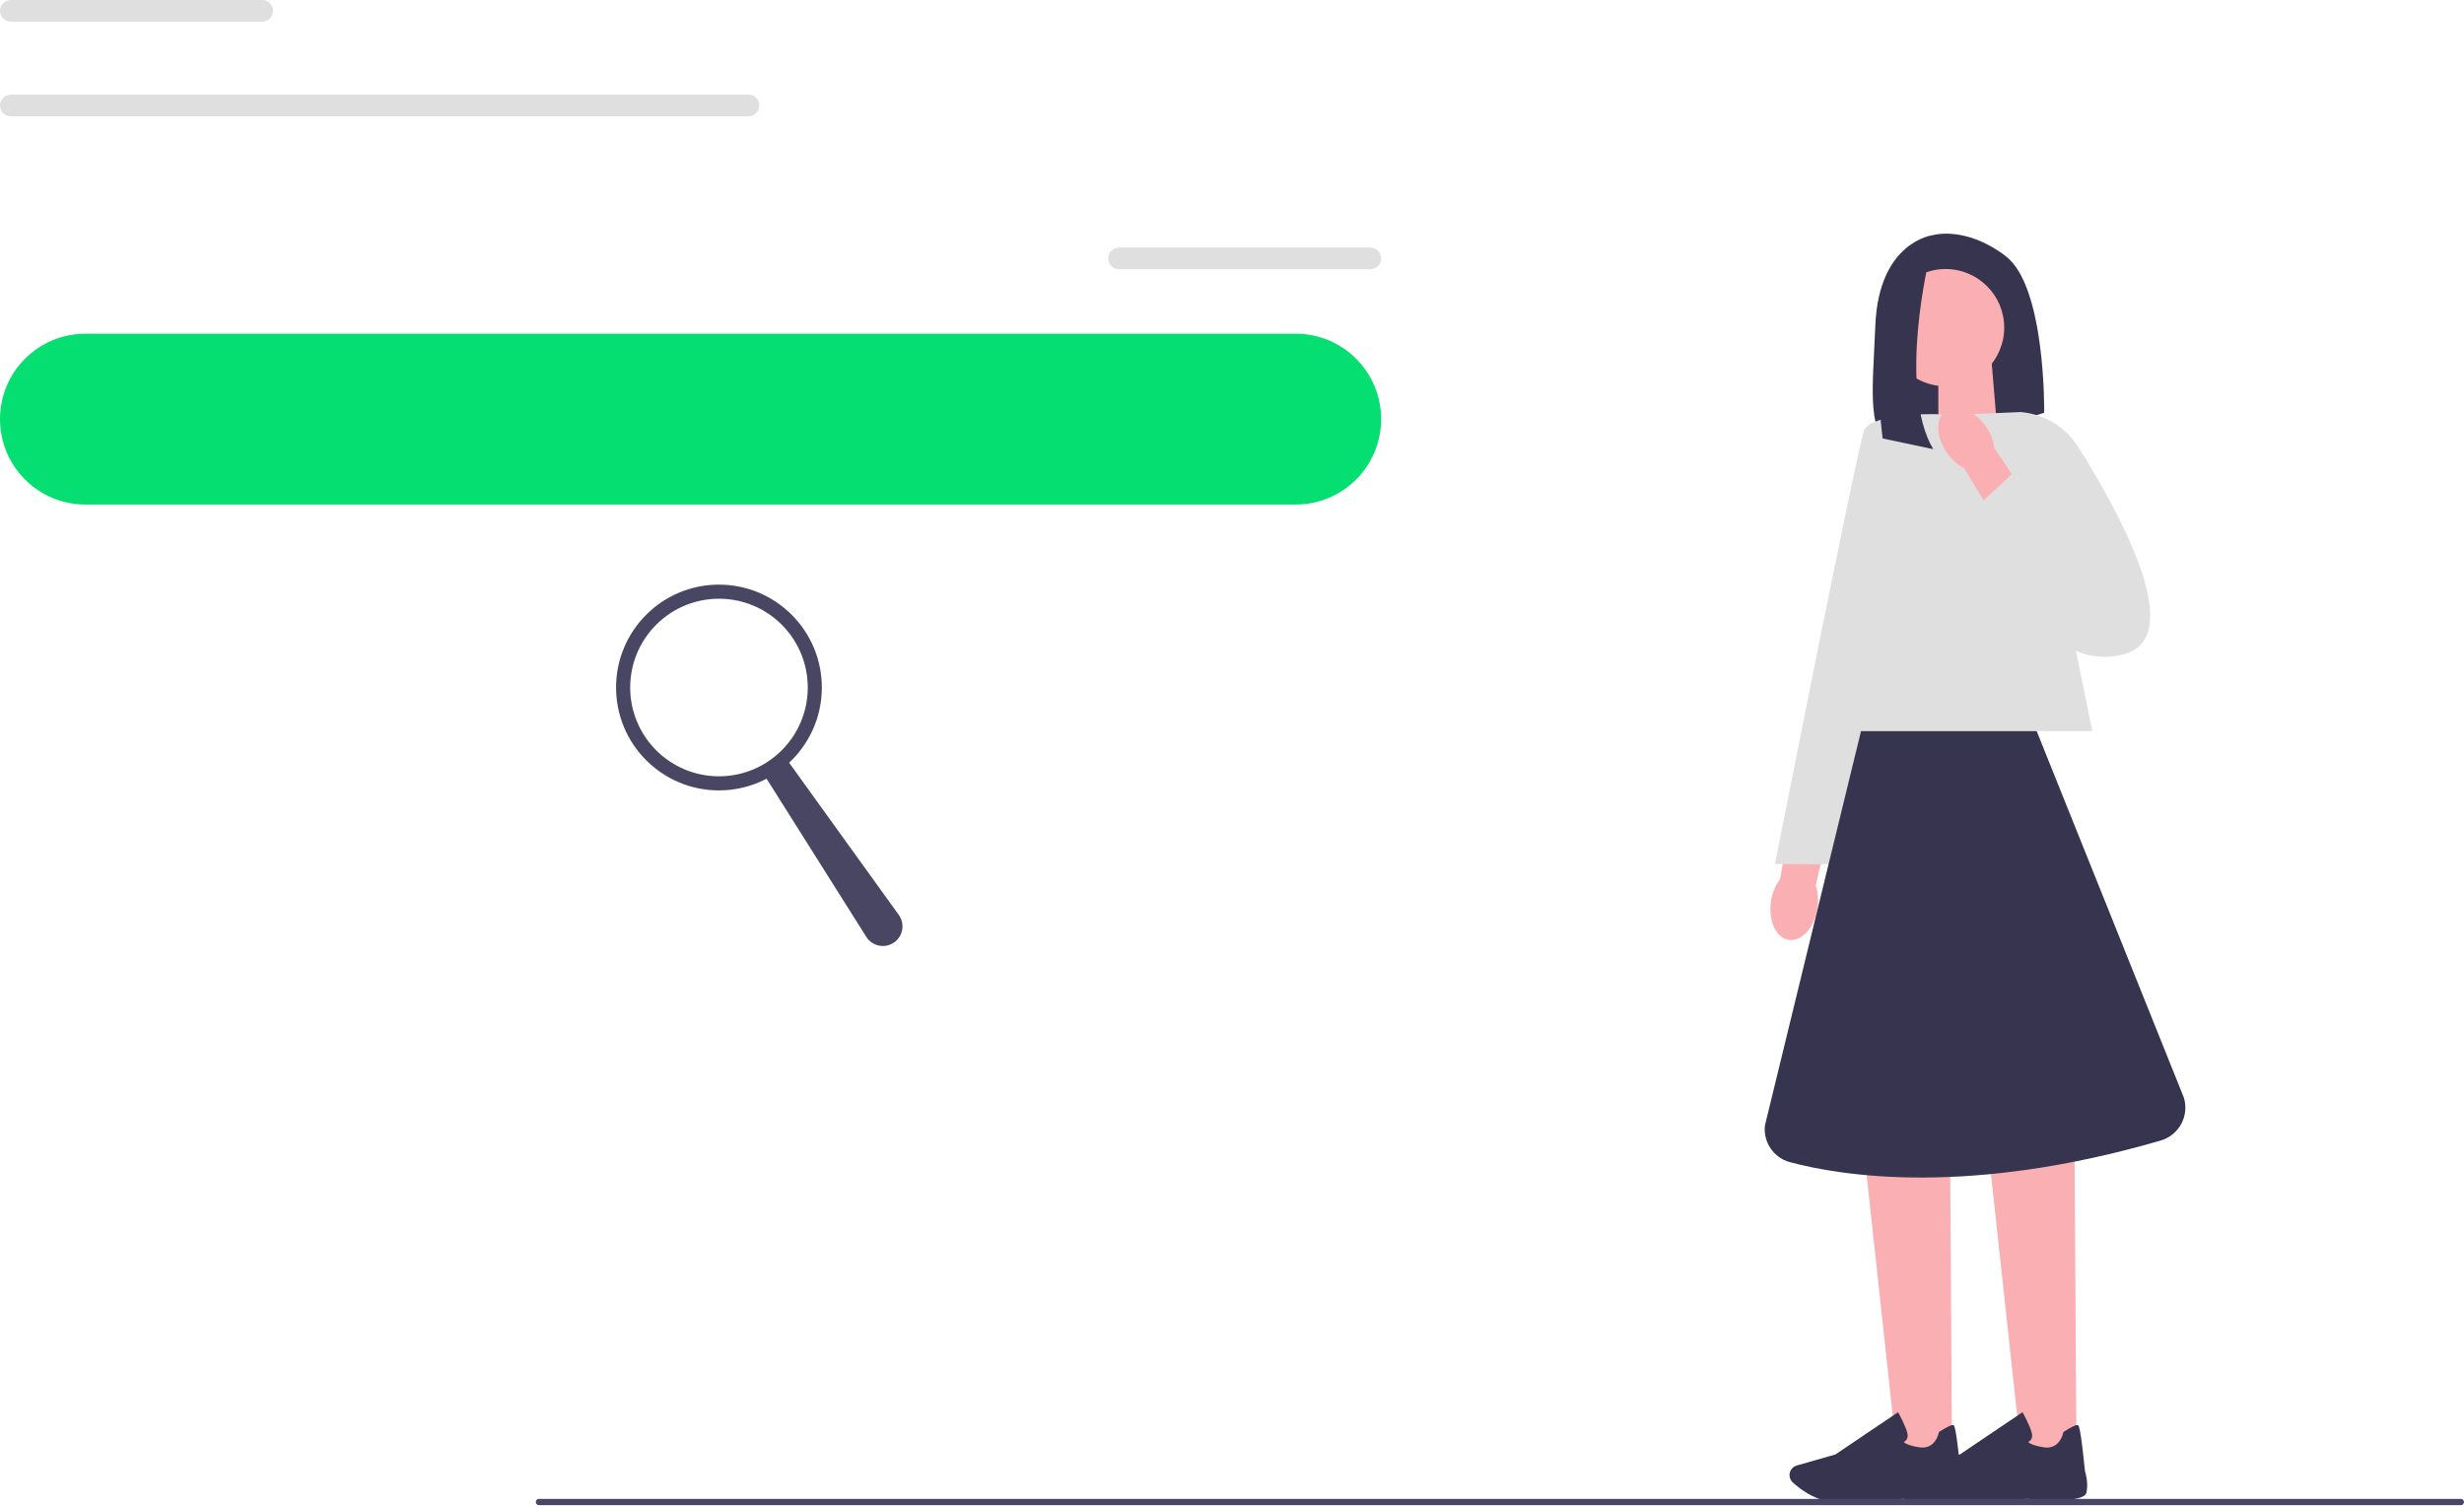
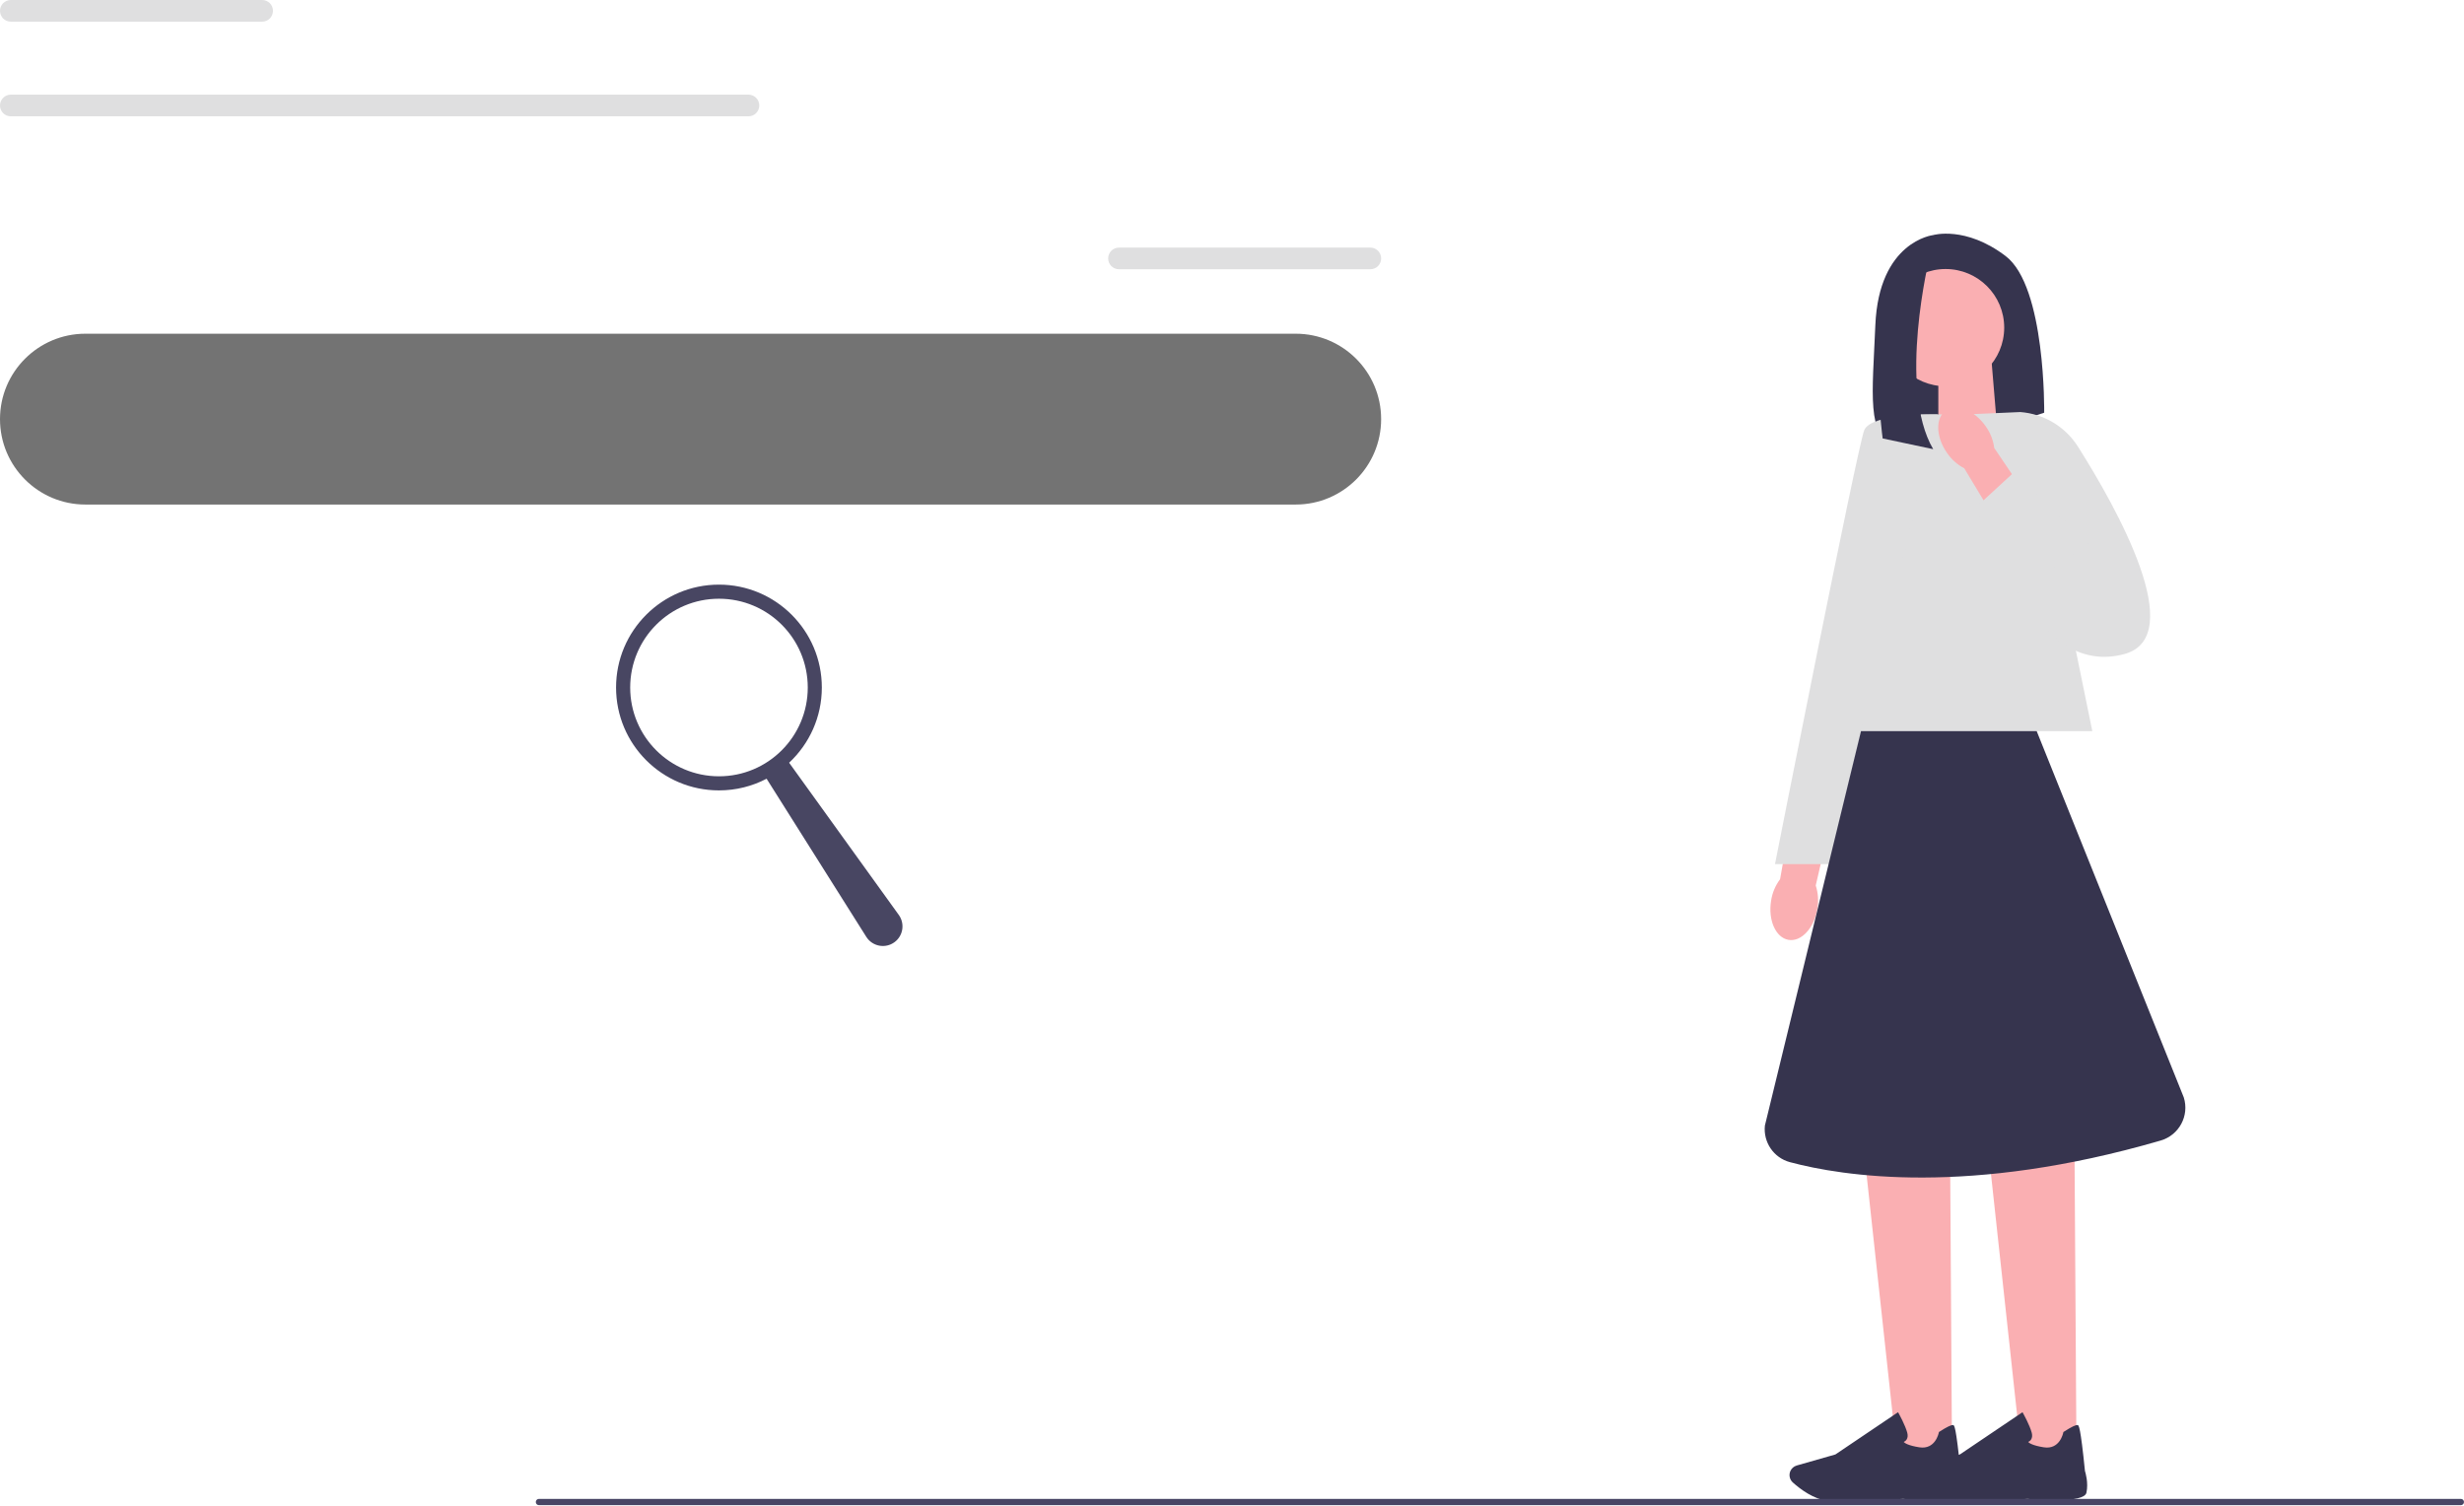
<svg xmlns="http://www.w3.org/2000/svg" width="934.98" height="571.14" viewBox="0 0 934.98 571.14" role="img" artist="Katerina Limpitsouni" source="https://undraw.co/">
  <path d="m733.52,89.21s-20.58,2.32-21.91,34.19c-1.11,26.56-3.37,41.36,7.44,46.9,3.86,1.98,8.4,2.15,12.53.8l44.1-14.5s.66-47.8-14.61-59.42-27.55-7.97-27.55-7.97h0Z" fill="#36344e" stroke-width="0" />
  <polygon points="757.83 162.46 735.51 169.8 735.51 137.67 755.76 137.67 757.83 162.46" fill="#faafb2" stroke-width="0" />
  <path id="uuid-ea0a1472-32fb-4242-948a-de51795c4bd3-46-44-46-72-78-43-43-46-414" d="m689.6,344.84c-1.21,7.36-6.12,12.64-10.96,11.79-4.85-.85-7.79-7.51-6.58-14.87.44-2.95,1.61-5.74,3.4-8.13l5.53-31.12,15.05,3.15-7.05,30.34c.93,2.87,1.14,5.9.61,8.84h0Z" fill="#faafb2" stroke-width="0" />
  <polygon points="740.7 551.77 719.8 551.77 707.67 440.07 739.99 440.07 740.7 551.77" fill="#faafb2" stroke-width="0" />
  <path d="m699.44,569.72c-2.2,0-4.16-.05-5.63-.19-5.55-.51-10.85-4.61-13.51-7-1.19-1.07-1.58-2.79-.96-4.27h0c.45-1.06,1.34-1.85,2.45-2.17l14.67-4.19,23.76-16.03.27.48c.1.18,2.43,4.38,3.21,7.22.3,1.08.22,1.98-.23,2.68-.31.48-.75.76-1.1.92.43.45,1.78,1.36,5.93,2.02,6.07.96,7.33-5.32,7.39-5.58l.04-.21.18-.12c2.88-1.86,4.66-2.7,5.27-2.52.38.11,1.02.31,2.74,17.41.17.54,1.38,4.47.56,8.24-.89,4.1-18.78,2.69-22.36,2.36-.1.01-13.49.96-22.67.96h-.01Z" fill="#36344e" stroke-width="0" />
  <polygon points="787.93 551.77 767.02 551.77 754.9 440.07 787.21 440.07 787.93 551.77" fill="#faafb2" stroke-width="0" />
  <path d="m746.67,569.72c-2.2,0-4.16-.05-5.63-.19-5.55-.51-10.85-4.61-13.51-7-1.19-1.07-1.58-2.79-.96-4.27h0c.45-1.06,1.34-1.85,2.45-2.17l14.67-4.19,23.76-16.03.27.48c.1.18,2.43,4.38,3.21,7.22.3,1.08.22,1.98-.23,2.68-.31.48-.75.76-1.1.92.43.45,1.78,1.36,5.93,2.02,6.07.96,7.33-5.32,7.39-5.58l.04-.21.18-.12c2.89-1.86,4.66-2.7,5.27-2.52.38.11,1.02.31,2.74,17.41.17.54,1.38,4.47.56,8.24-.89,4.1-18.78,2.69-22.36,2.36-.1.01-13.49.96-22.67.96h-.01Z" fill="#36344e" stroke-width="0" />
  <polygon points="793.94 277.42 692.37 277.42 728.88 157.26 769.38 157.26 793.94 277.42" fill="#dfdfe0" stroke-width="0" />
  <path d="m735.27,157.27s-25.23-.66-27.88,5.98-33.86,164.65-33.86,164.65h20.58l41.16-170.62h0Z" fill="#dfdfe0" stroke-width="0" />
  <circle cx="738.27" cy="124.32" r="22.24" fill="#faafb2" stroke-width="0" />
  <path d="m732.19,97.51s-12.24,49.7,1.37,72.93l-19.17-4.07s-7.43-54.39,7.51-64.28c0,0,10.29-4.58,10.29-4.58Z" fill="#36344e" stroke-width="0" />
  <path d="m772.83,277.42h-66.66l-36.47,149.69c-.67,6.32,3.34,12.22,9.48,13.87,20.01,5.36,68.03,12.95,140.7-8.2,6.99-2.03,10.96-9.41,8.77-16.36l-55.82-139h0Z" fill="#36344e" stroke-width="0" />
  <path d="m745.88,157.26l20.73-.91c8.98.68,17.1,5.56,21.91,13.17,14.65,23.16,42.06,71.97,17.59,78.66-32.26,8.81-47.89-40.24-47.89-40.24l-12.34-50.68h0Z" fill="#dfdfe0" stroke-width="0" />
  <path id="uuid-298a271f-a3d1-4ea5-9ac1-ac2853dfa275-47-45-47-73-79-44-44-47-415" d="m738.77,171.8c-4.26-6.12-4.41-13.33-.35-16.1,4.07-2.77,10.82-.04,15.08,6.08,1.74,2.42,2.84,5.24,3.22,8.2l17.71,26.18-12.99,8.23-16.08-26.68c-2.67-1.41-4.93-3.44-6.59-5.91h0Z" fill="#faafb2" stroke-width="0" />
  <polygon points="749.25 192.97 763.88 179.51 792.81 206.44 765.91 224.83 749.25 192.97" fill="#dfdfe0" stroke-width="0" />
-   <path d="m32.41,126.63h459.26c17.9,0,32.41,14.51,32.41,32.41h0c0,17.9-14.51,32.41-32.41,32.41H32.41c-17.9,0-32.41-14.51-32.41-32.41h0c0-17.9,14.51-32.41,32.41-32.41Z" fill="#05df72" stroke-width="0" />
+   <path d="m32.41,126.63h459.26c17.9,0,32.41,14.51,32.41,32.41h0c0,17.9-14.51,32.41-32.41,32.41H32.41c-17.9,0-32.41-14.51-32.41-32.41h0c0-17.9,14.51-32.41,32.41-32.41Z" fill="#737373" stroke-width="0" />
  <path d="m203.31,569.95c0,.66.53,1.19,1.19,1.19h729.29c.66,0,1.19-.53,1.19-1.19s-.53-1.19-1.19-1.19H204.5c-.66,0-1.19.53-1.19,1.19Z" fill="#484565" stroke-width="0" />
  <path d="m424.62,93.95h95.35c2.28,0,4.12,1.84,4.12,4.11h0c0,2.27-1.84,4.11-4.12,4.11h-95.35c-2.28,0-4.12-1.84-4.12-4.11h0c0-2.27,1.84-4.11,4.12-4.11Z" fill="#dfdfe0" stroke-width="0" />
  <path d="m4.12,0h95.35c2.28,0,4.12,1.84,4.12,4.11h0c0,2.27-1.84,4.11-4.12,4.11H4.12C1.84,8.23,0,6.39,0,4.11h0C0,1.84,1.84,0,4.12,0Z" fill="#dfdfe0" stroke-width="0" />
  <path d="m4.12,35.91h279.87c2.28,0,4.12,1.84,4.12,4.12h0c0,2.27-1.84,4.11-4.12,4.11H4.12c-2.28,0-4.12-1.84-4.12-4.11h0c0-2.27,1.84-4.12,4.12-4.12Z" fill="#dfdfe0" stroke-width="0" />
  <path d="m233.77,260.88c0,21.56,17.48,39.04,39.04,39.04,6.53,0,12.68-1.6,18.08-4.43l37.83,60c2.32,3.67,7.27,4.59,10.75,1.99h0c3.25-2.43,3.95-7.01,1.58-10.31l-41.61-57.75c7.63-7.13,12.41-17.28,12.41-28.54,0-21.56-17.48-39.04-39.04-39.04s-39.04,17.48-39.04,39.04Zm5.36,0c0-18.6,15.08-33.69,33.69-33.69s33.69,15.08,33.69,33.69c0,18.6-15.08,33.69-33.69,33.69-18.6,0-33.69-15.08-33.69-33.69Z" fill="#484662" stroke-width="0" />
</svg>
